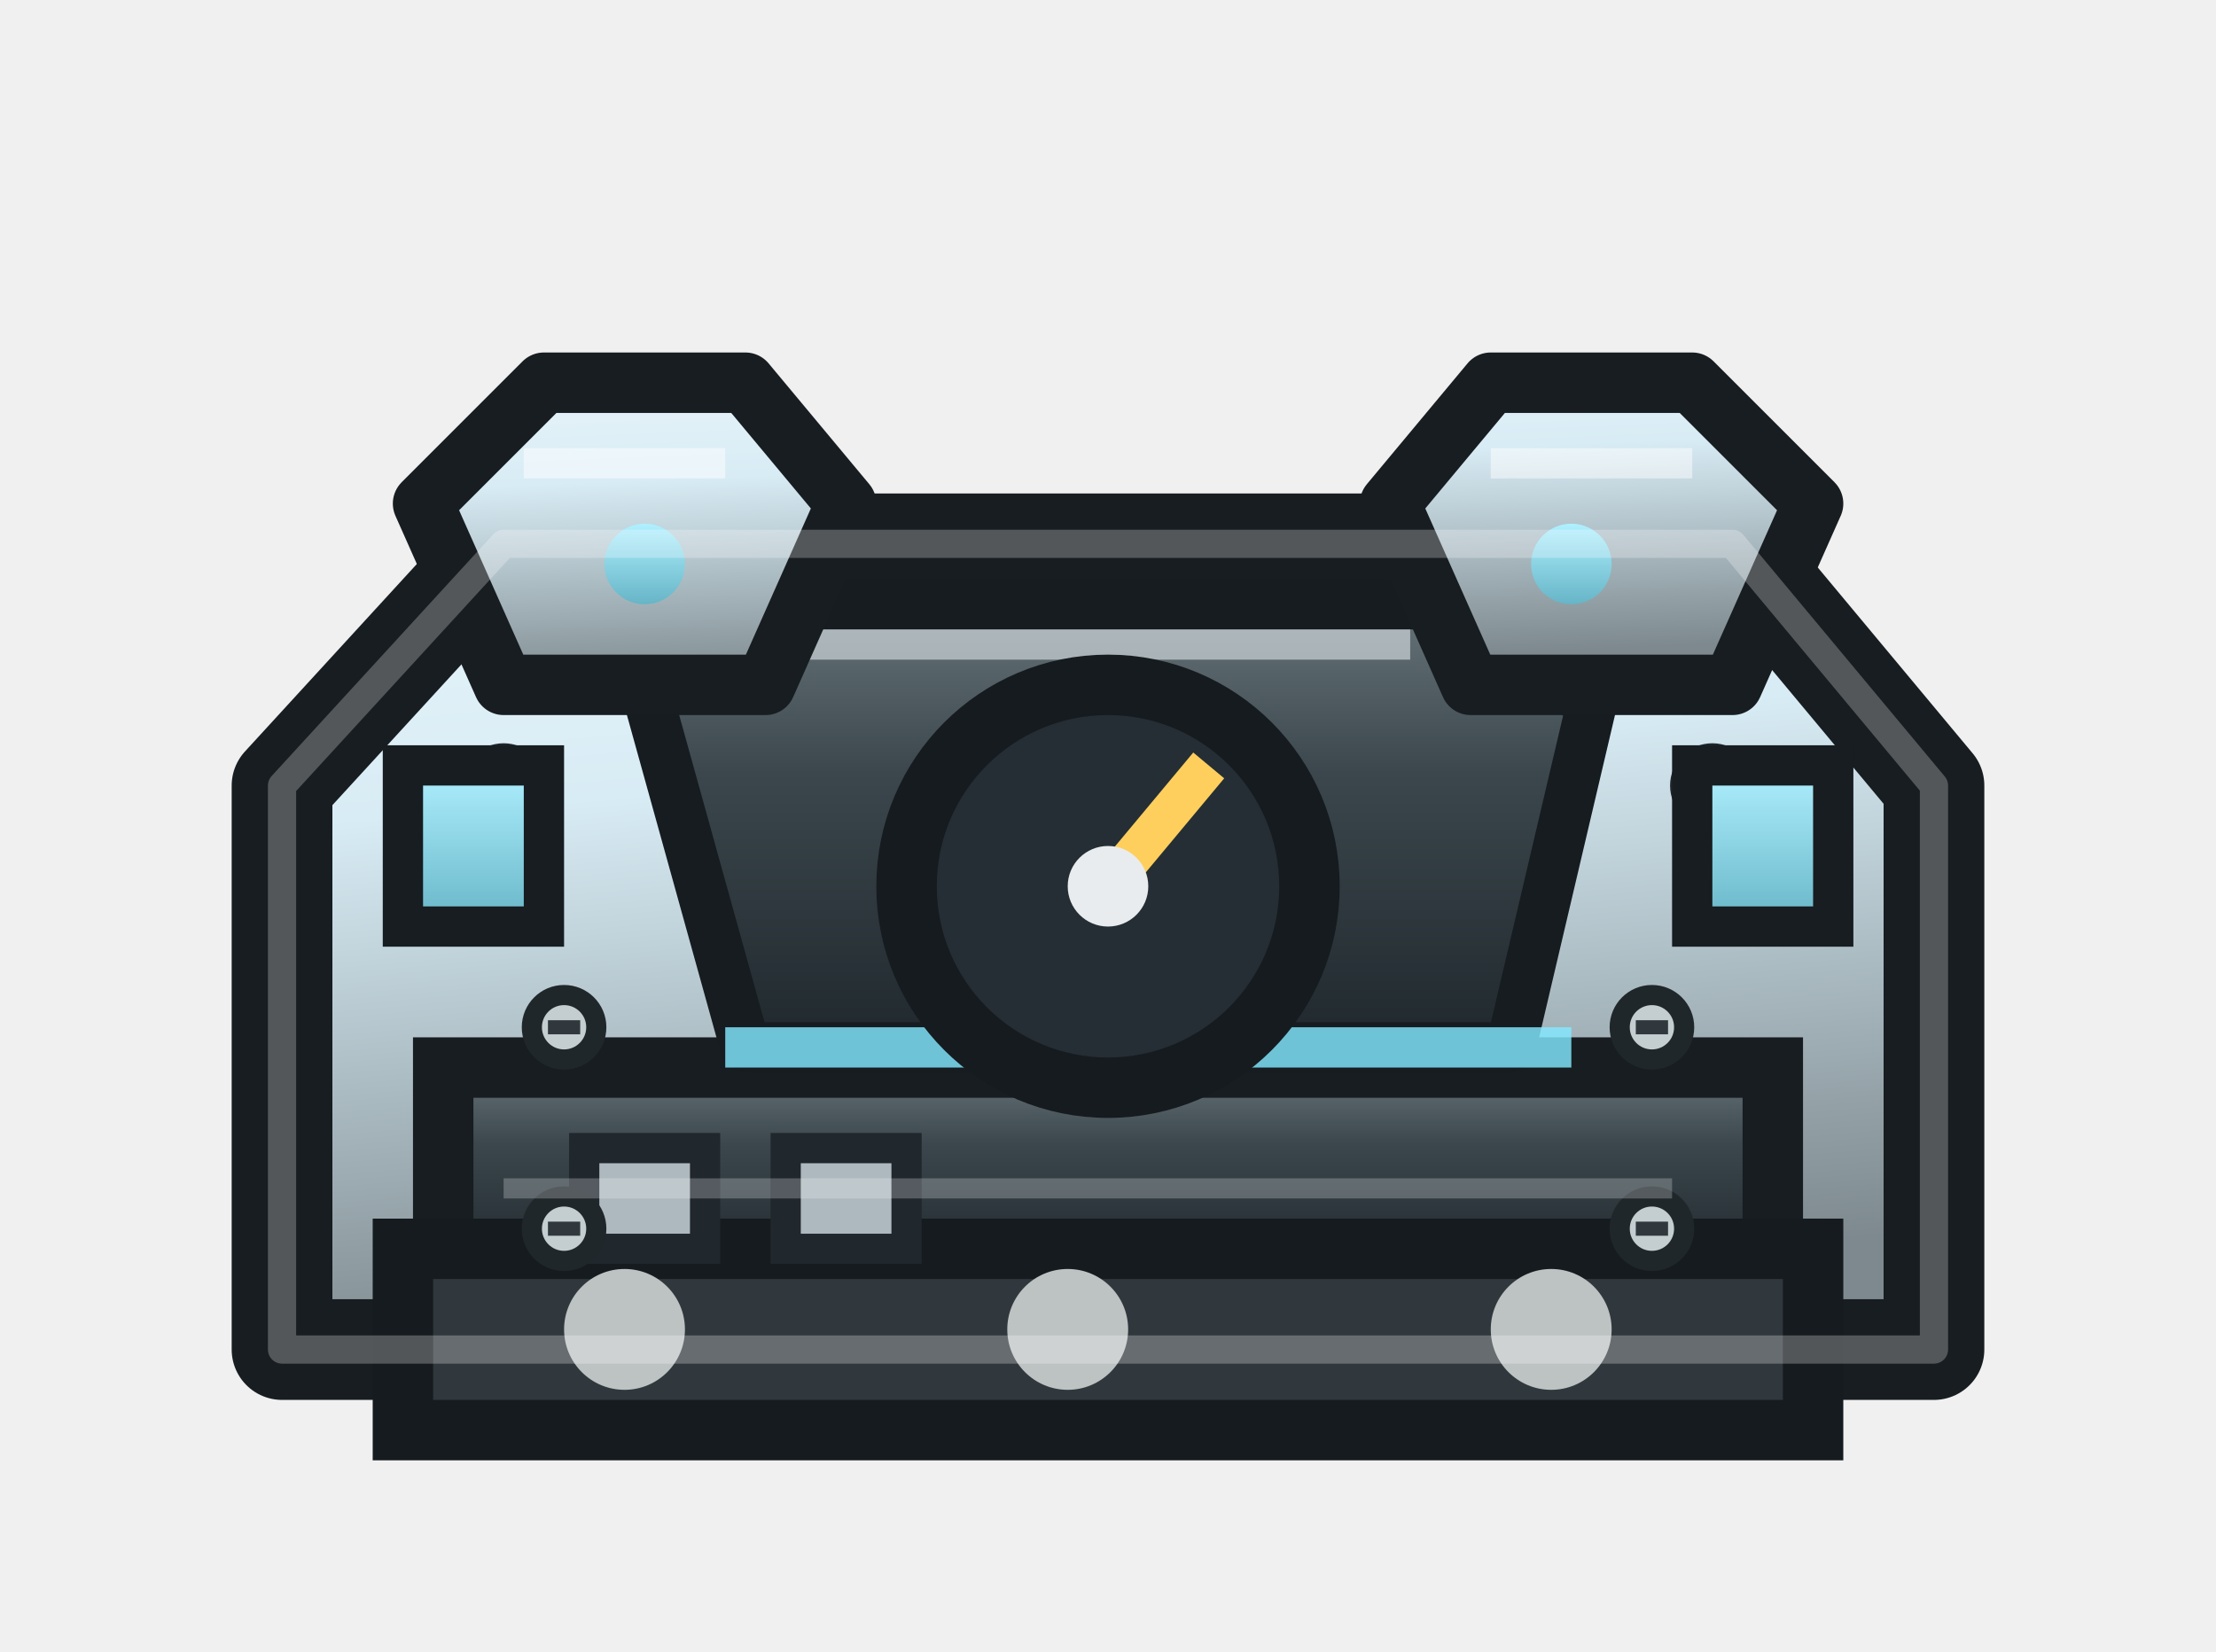
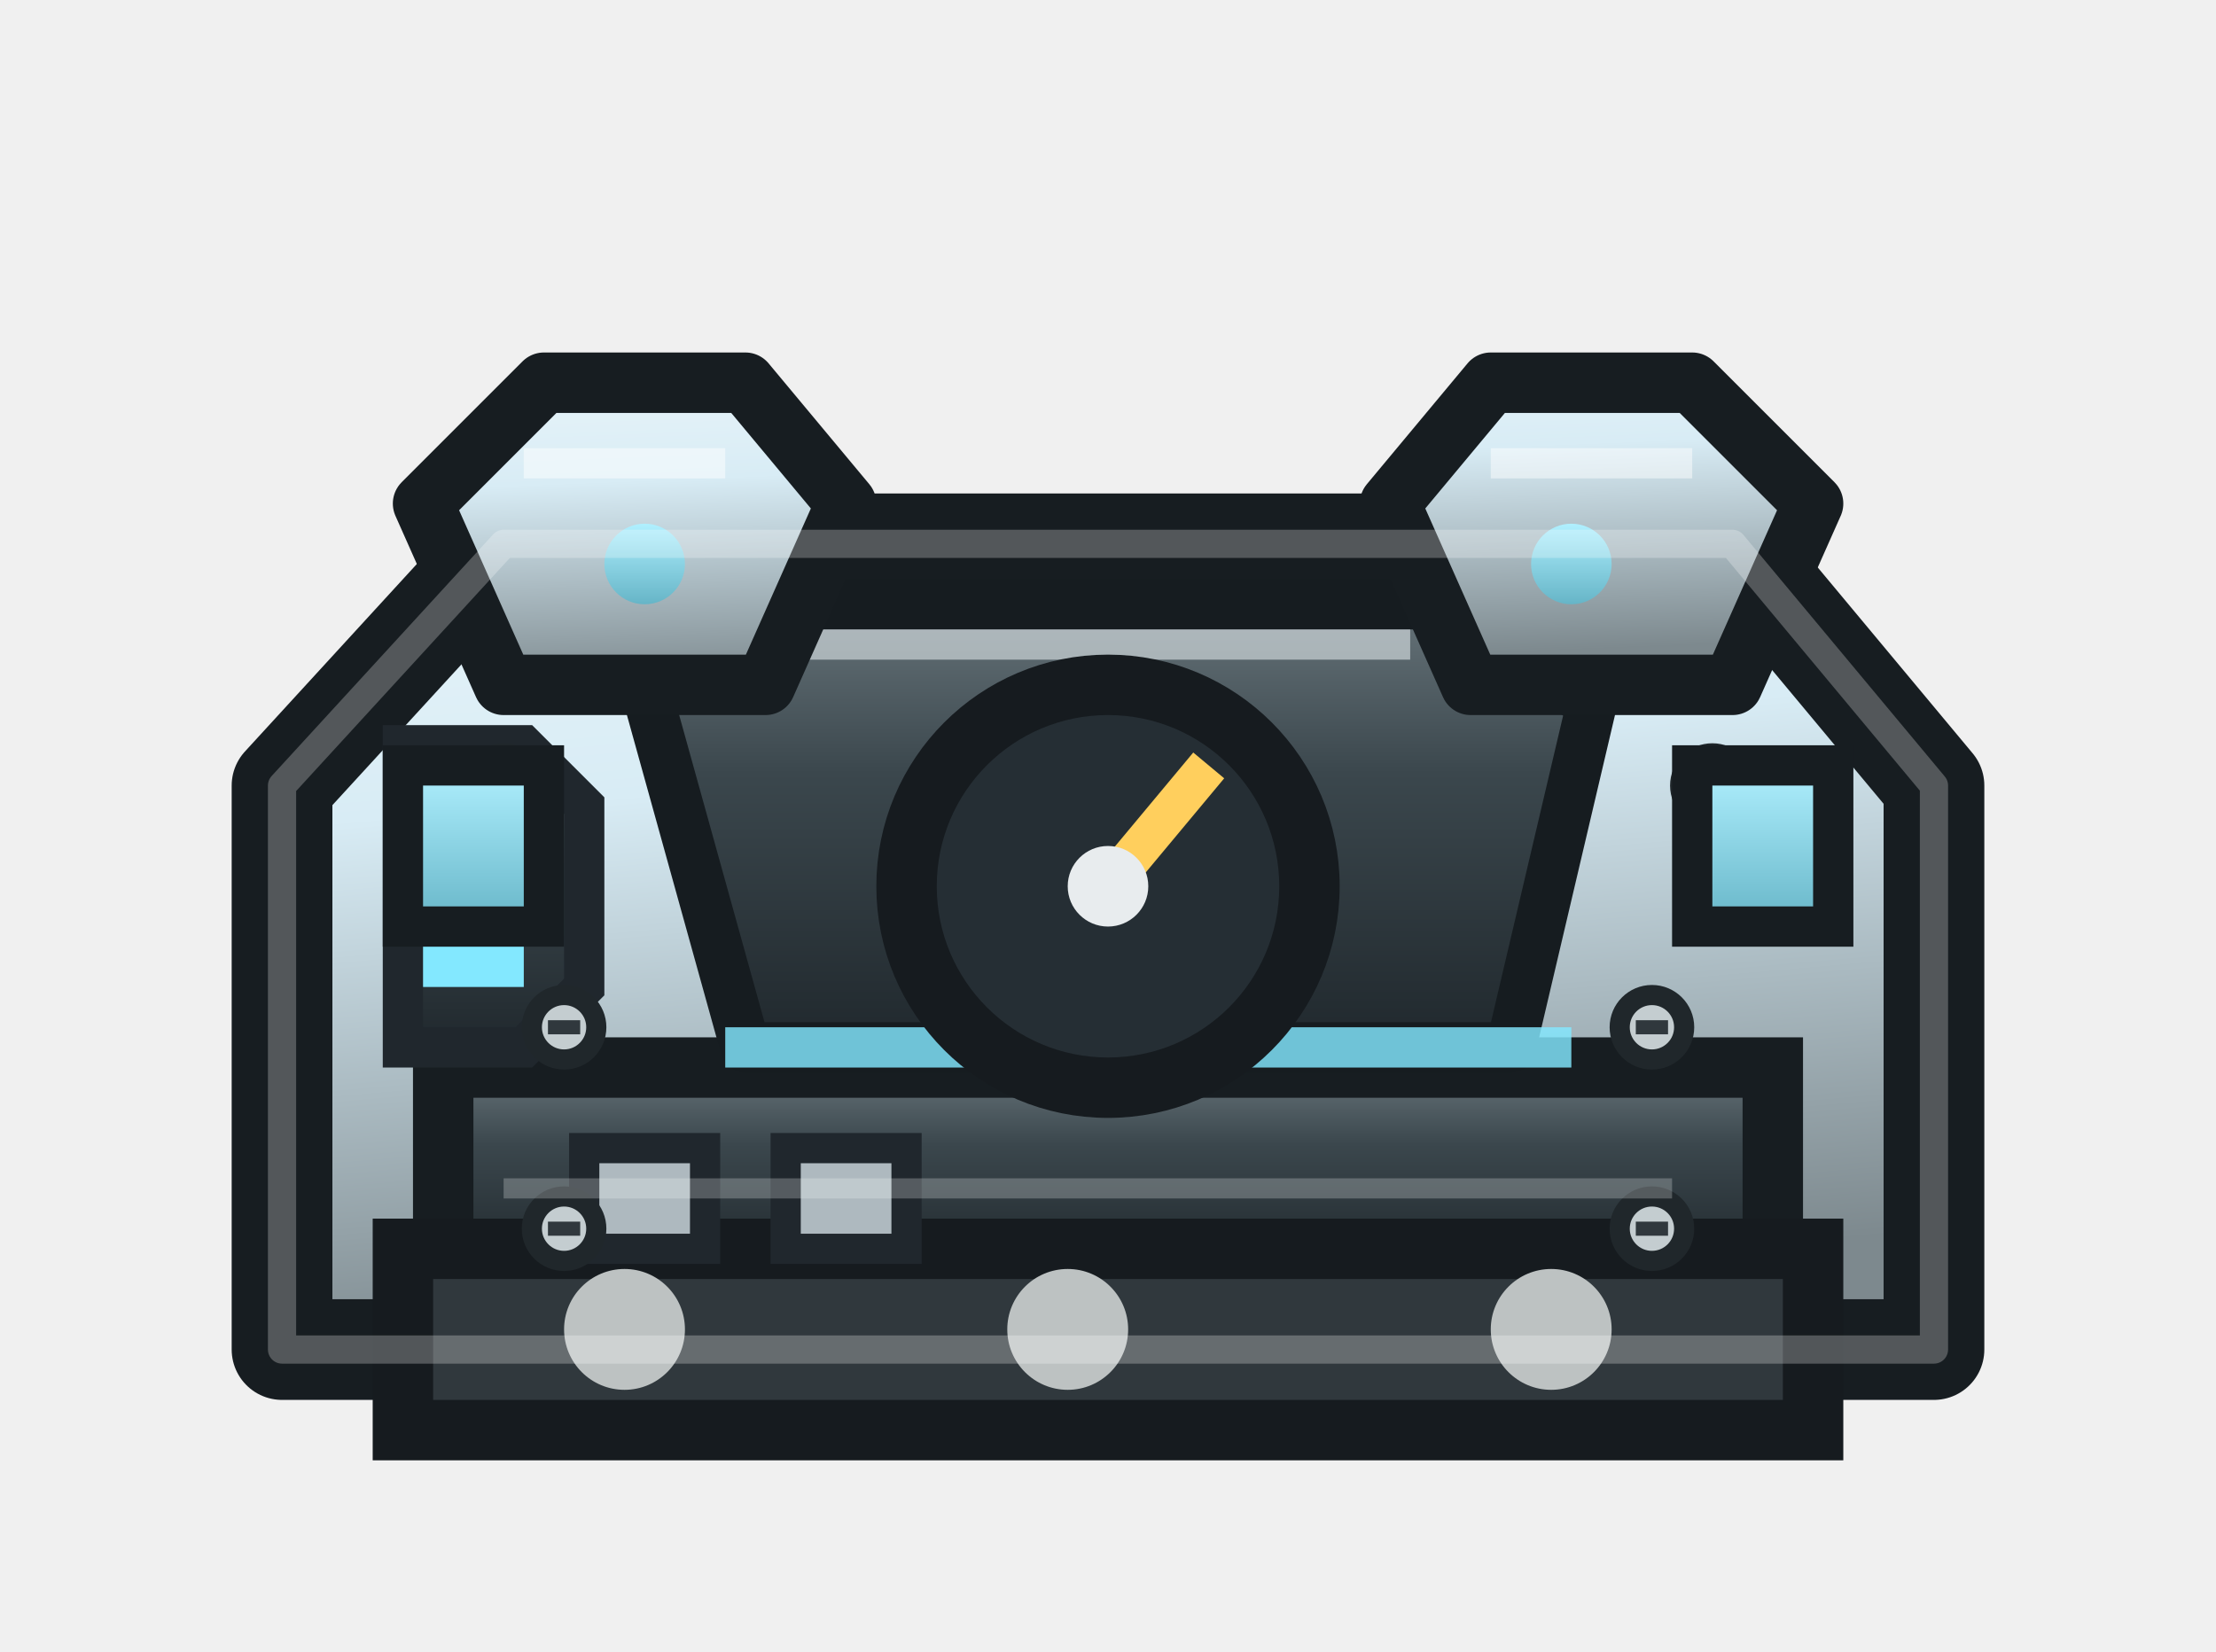
<svg xmlns="http://www.w3.org/2000/svg" viewBox="0 0 110 82" role="img" aria-label="KRİYO-7 body">
  <defs>
    <linearGradient id="yeti-body-shell" x1="0" y1="0" x2="0.18" y2="1">
      <stop stop-color="#e8f4f9" />
      <stop offset=".34" stop-color="#d8ecf5" />
      <stop offset="1" stop-color="#7d898e" />
    </linearGradient>
    <linearGradient id="yeti-body-metal" x1="0" y1="0" x2="0" y2="1">
      <stop stop-color="#67747a" />
      <stop offset=".38" stop-color="#3b474d" />
      <stop offset="1" stop-color="#20282d" />
    </linearGradient>
    <linearGradient id="yeti-body-accent" x1="0" y1="0" x2="0" y2="1">
      <stop stop-color="#b0f0ff" />
      <stop offset="1" stop-color="#66b5c7" />
    </linearGradient>
    <linearGradient id="yeti-body-glass" x1="0" y1="0" x2="0" y2="1">
      <stop stop-color="#263a43" />
      <stop offset=".55" stop-color="#101b20" />
      <stop offset="1" stop-color="#070d11" />
    </linearGradient>
  </defs>
  <g>
    <path d="M14 39 25 27h61l10 12v28H14z" fill="url(#yeti-body-shell)" stroke="#171d21" stroke-width="5" stroke-linejoin="round" />
    <path d="M22 53h66v10H22z" fill="url(#yeti-body-metal)" stroke="#171d21" stroke-width="3" />
    <path d="M20 62h70v9H20z" fill="#30383d" stroke="#161b1f" stroke-width="3" />
    <circle cx="31" cy="66" r="3" fill="#bdc2c2" />
    <circle cx="53" cy="66" r="3" fill="#bdc2c2" />
    <circle cx="77" cy="66" r="3" fill="#bdc2c2" />
+     <path d="M20 37h6l3 3v9l-3 3h-6z" fill="url(#yeti-body-metal)" stroke="#20272d" stroke-width="2" />
+     <path d="M21 40h5v3h-5zm0 6h5v3h-5z" fill="#83e8ff" />
    <path d="M32 34 38 30h34l7 5-4 17H37z" fill="url(#yeti-body-metal)" stroke="#161c20" stroke-width="2.5" stroke-linejoin="round" />
    <path d="M38 32h32" stroke="#dbe4e7" stroke-opacity=".62" stroke-width="1.5" />
    <path d="M36 52h42" stroke="#83e8ff" stroke-width="2" stroke-opacity=".82" />
    <circle cx="55" cy="44" r="10" fill="#252e34" stroke="#161b1f" stroke-width="3" />
    <path d="M55 44l5-6" stroke="#ffcf5d" stroke-width="2" />
    <circle cx="55" cy="44" r="2" fill="#e8ecee" />
    <path d="M21 25 27 19h10l5 6-4 9H25zM69 25l5-6h10l6 6-4 9H73z" fill="url(#yeti-body-shell)" stroke="#171d21" stroke-width="3" stroke-linejoin="round" />
    <path d="M26 23h10M74 23h10" stroke="#ffffff" stroke-opacity=".48" stroke-width="1.5" />
    <circle cx="32" cy="28" r="2" fill="url(#yeti-body-accent)" />
    <circle cx="78" cy="28" r="2" fill="url(#yeti-body-accent)" />
    <path d="M29 57h6v5h-6z" fill="#aeb9bf" stroke="#20272d" stroke-width="1.5" />
    <path d="M39 57h6v5h-6z" fill="#aeb9bf" stroke="#20272d" stroke-width="1.5" />
    <circle cx="25" cy="39" r="1.6" fill="#c4cdd0" stroke="#20272b" stroke-width="1" />
    <path d="M24.2 39h1.6" stroke="#30383d" stroke-width=".7" />
    <circle cx="85" cy="39" r="1.6" fill="#c4cdd0" stroke="#20272b" stroke-width="1" />
    <path d="M84.2 39h1.6" stroke="#30383d" stroke-width=".7" />
    <circle cx="28" cy="51" r="1.6" fill="#c4cdd0" stroke="#20272b" stroke-width="1" />
    <path d="M27.2 51h1.6" stroke="#30383d" stroke-width=".7" />
    <circle cx="82" cy="51" r="1.6" fill="#c4cdd0" stroke="#20272b" stroke-width="1" />
    <path d="M81.2 51h1.6" stroke="#30383d" stroke-width=".7" />
    <circle cx="28" cy="61" r="1.6" fill="#c4cdd0" stroke="#20272b" stroke-width="1" />
    <path d="M27.2 61h1.6" stroke="#30383d" stroke-width=".7" />
    <circle cx="82" cy="61" r="1.6" fill="#c4cdd0" stroke="#20272b" stroke-width="1" />
    <path d="M81.2 61h1.6" stroke="#30383d" stroke-width=".7" />
    <path d="M14 39 25 27h61l10 12v28H14z" fill="none" stroke="#ffffff" stroke-opacity=".26" stroke-width="1.4" stroke-linejoin="round" />
    <path d="M25 59h58" stroke="#f5f8fa" stroke-opacity=".25" stroke-width="1" />
    <path d="M20 38h7v8h-7zM84 38h7v8h-7z" fill="url(#yeti-body-accent)" stroke="#171d21" stroke-width="2" />
  </g>
</svg>
